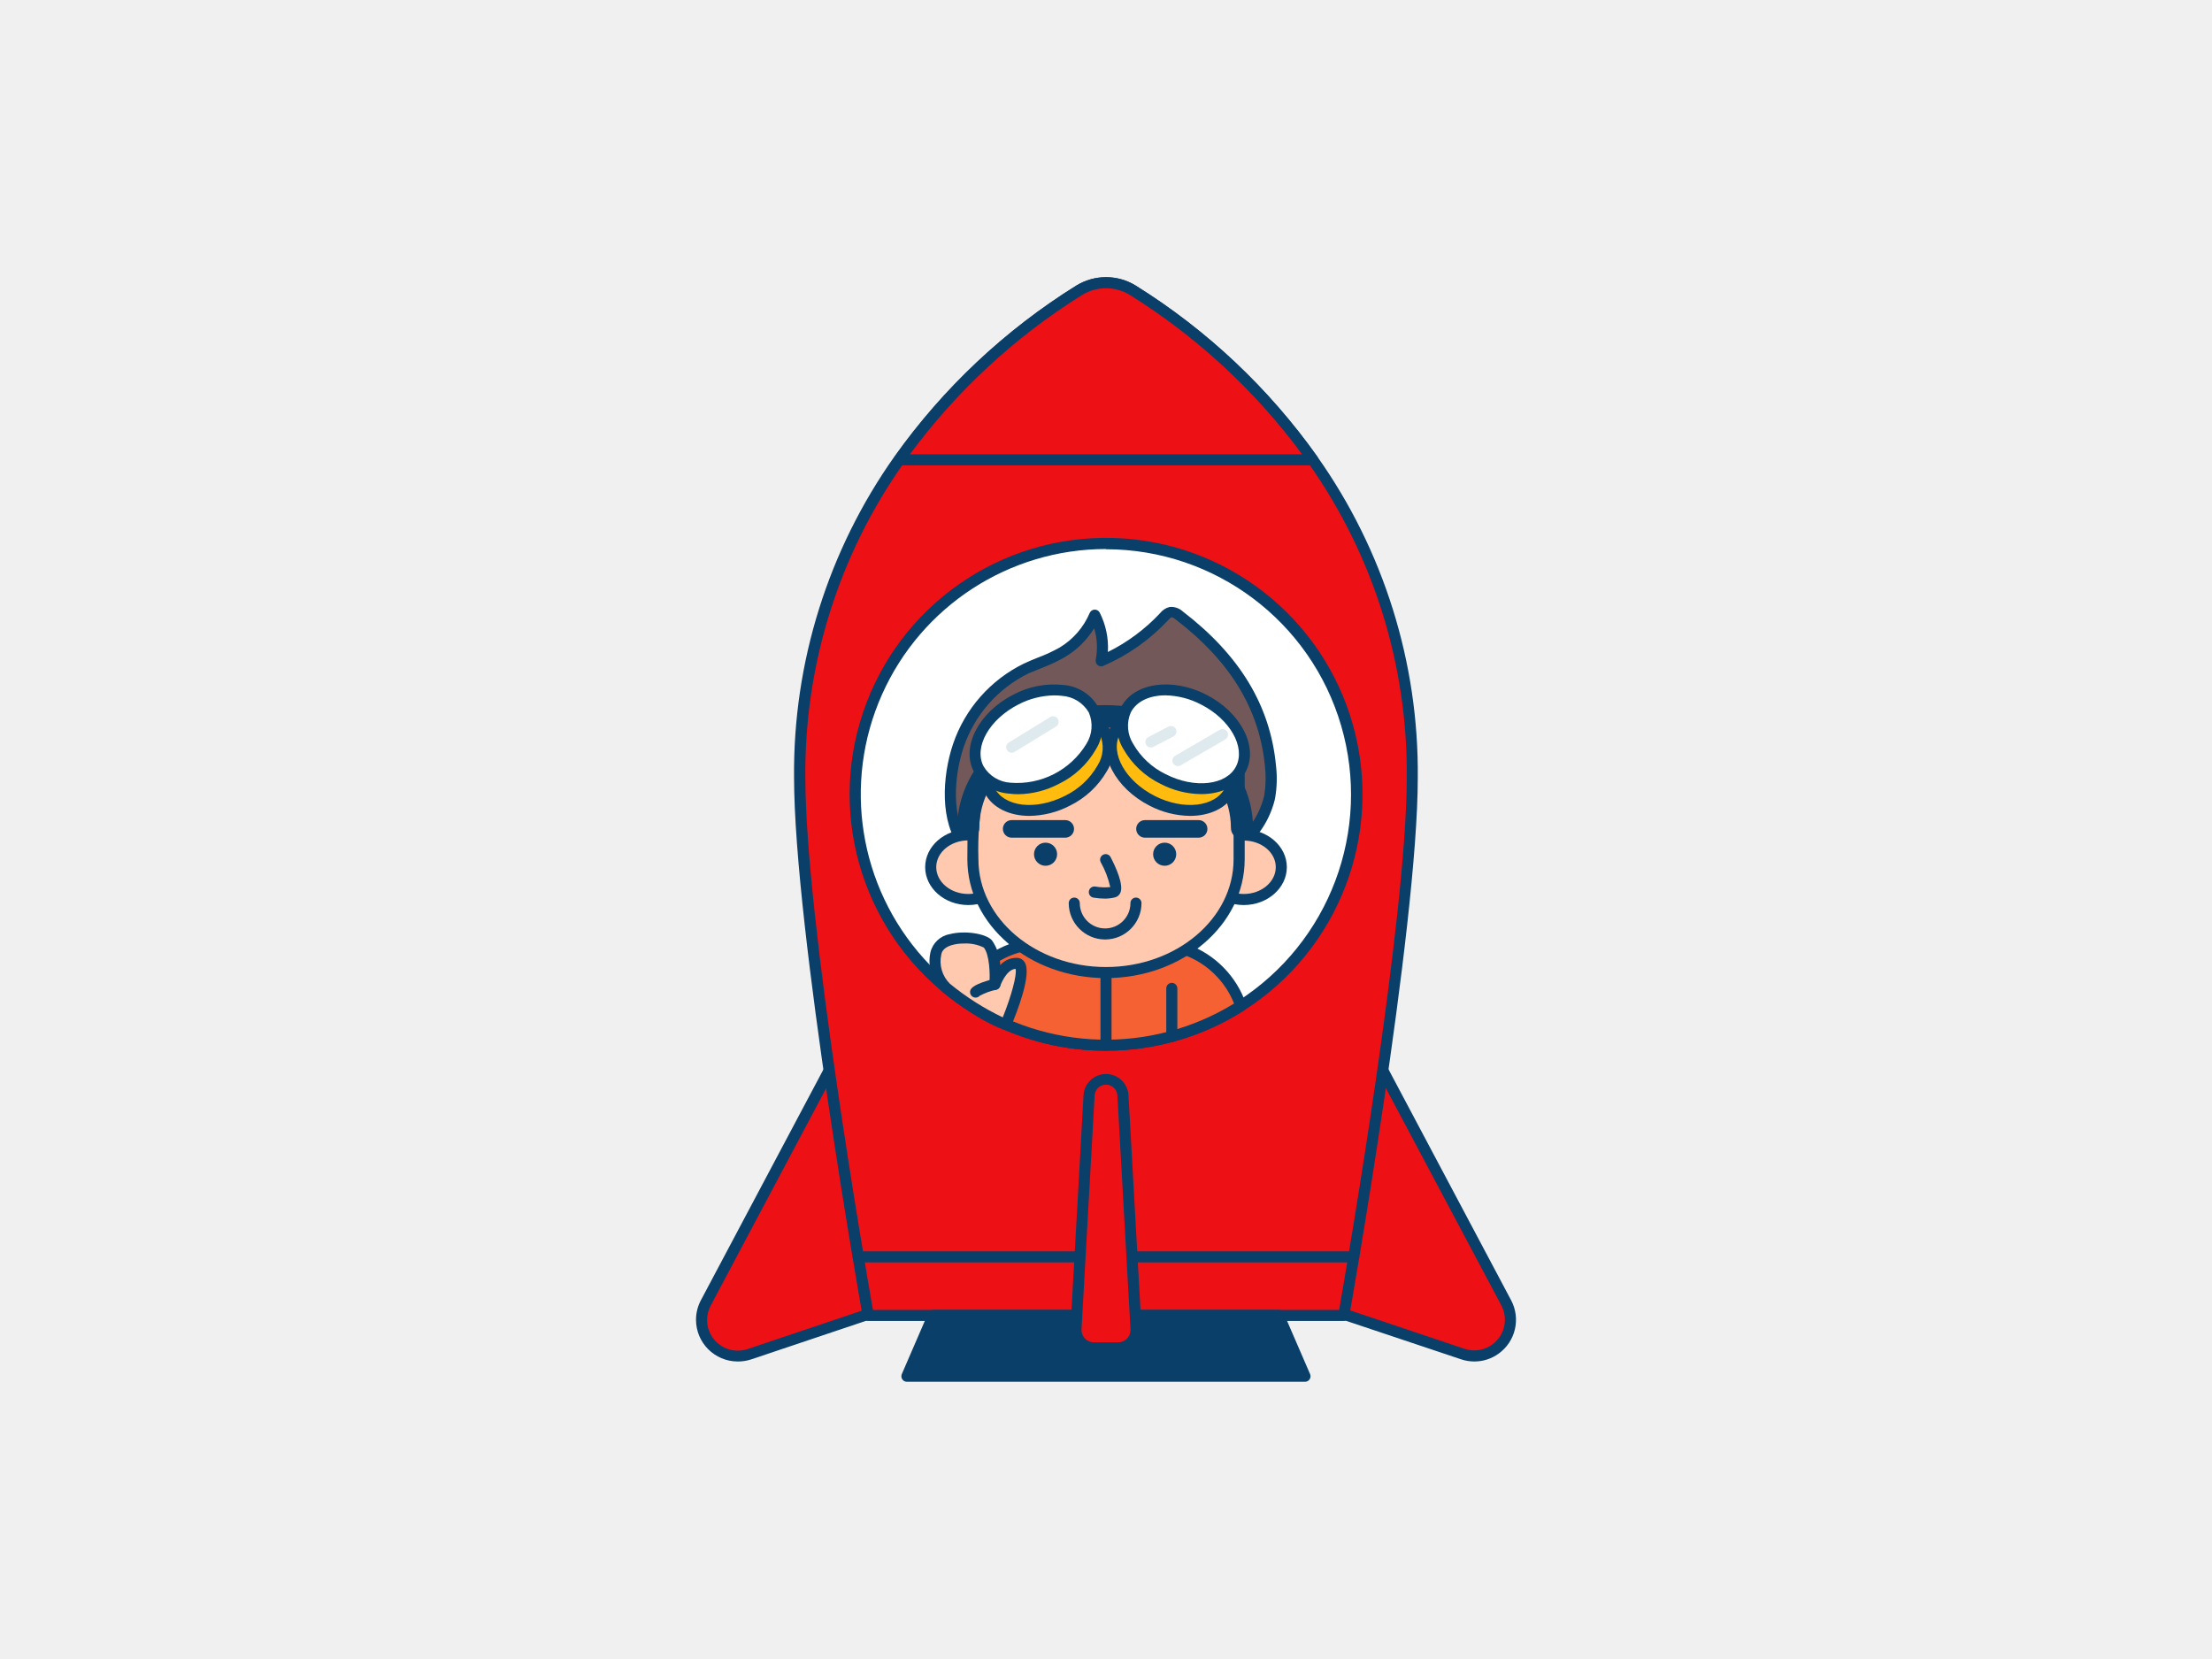
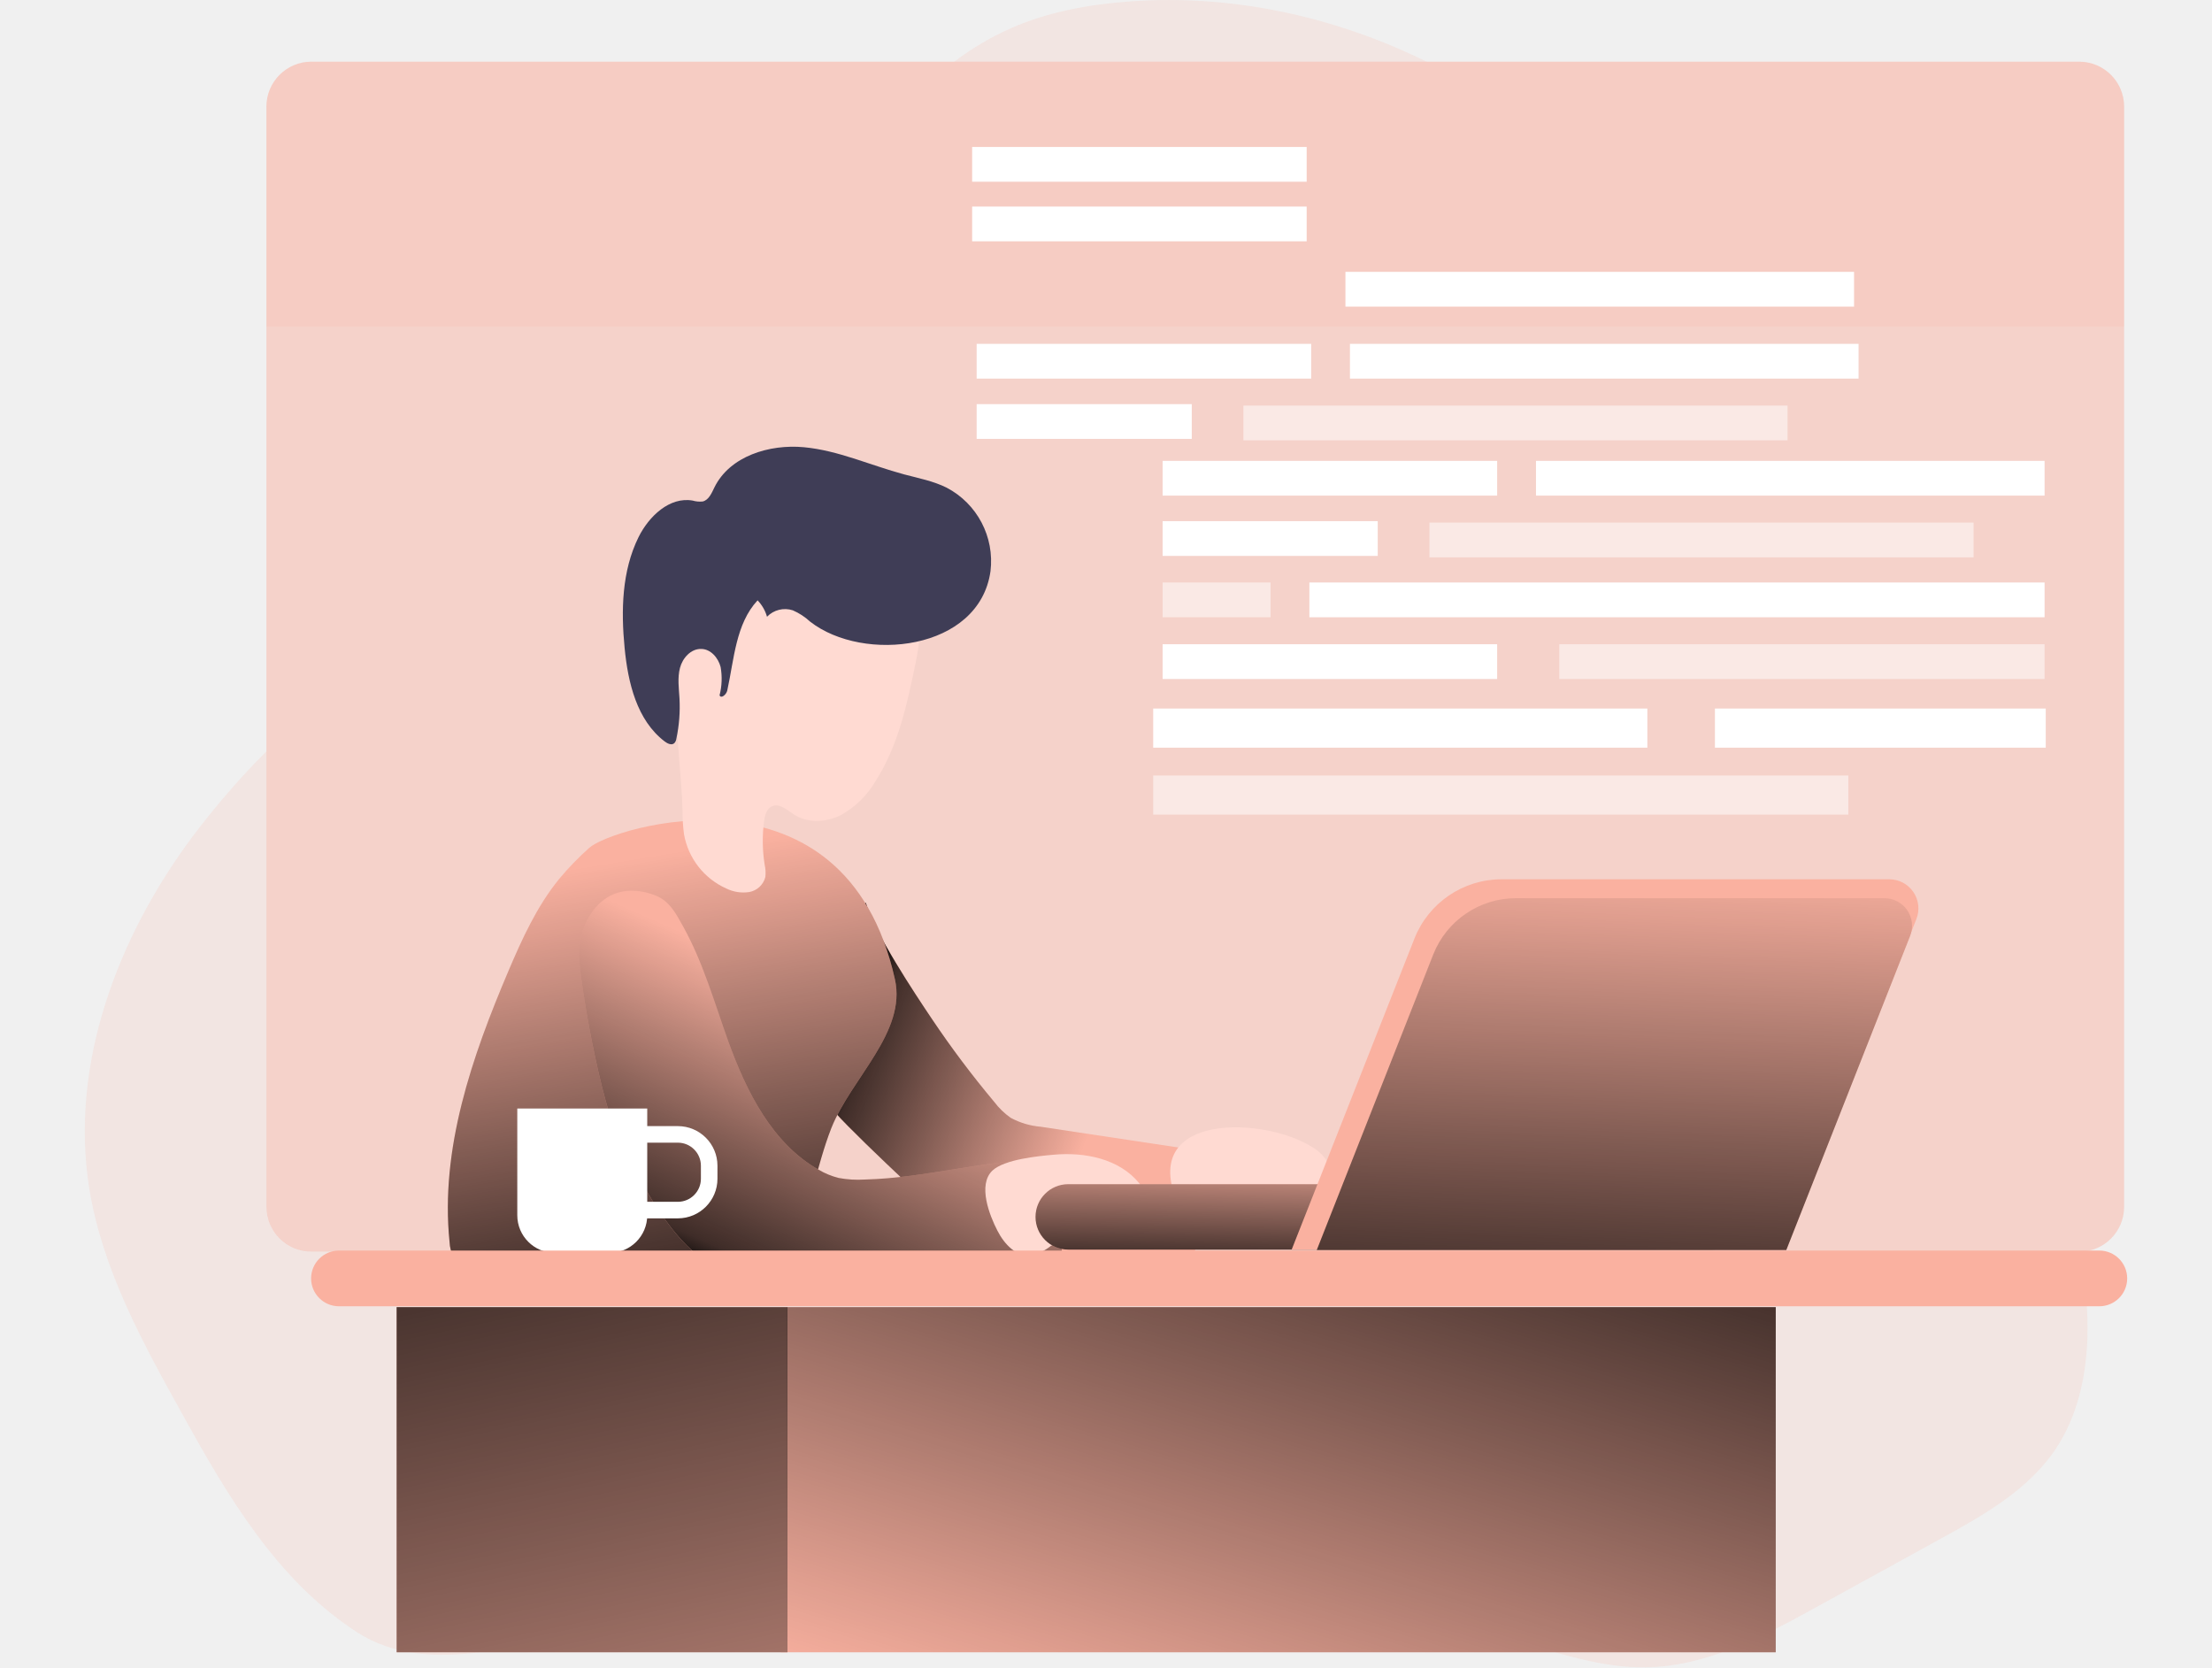
- <svg xmlns="http://www.w3.org/2000/svg" viewBox="0 0 400 300">
-   <g id="_319_rocket_boy_outline" data-name="#319_rocket_boy_outline">
-     <path d="M157.64,179.08l-30,56.5a6.59,6.59,0,0,0-.77,3.07h0a6.54,6.54,0,0,0,8.63,6.2L158.8,237Z" fill="#ed1015" />
-     <path d="M133.38,246.2a7.55,7.55,0,0,1-7.52-7.55,7.56,7.56,0,0,1,.89-3.54l30-56.5a1,1,0,0,1,1.89.45L159.8,237a1,1,0,0,1-.68,1l-23.31,7.83A7.59,7.59,0,0,1,133.38,246.2ZM156.72,183l-28.21,53.1a5.63,5.63,0,0,0-.65,2.6,5.55,5.55,0,0,0,7.31,5.26l22.62-7.6Z" fill="#093f68" />
-     <path d="M242.36,179.08l30,56.5a6.59,6.59,0,0,1,.77,3.07h0a6.54,6.54,0,0,1-8.63,6.2L241.2,237Z" fill="#ed1015" />
-     <path d="M266.62,246.2a7.59,7.59,0,0,1-2.43-.4L240.88,238a1,1,0,0,1-.68-1l1.16-57.94a1,1,0,0,1,1.89-.45l30,56.5a7.53,7.53,0,0,1-2.25,9.67A7.48,7.48,0,0,1,266.62,246.2Zm-24.41-9.89,22.62,7.6a5.55,5.55,0,0,0,7.31-5.26,5.63,5.63,0,0,0-.65-2.6L243.28,183Z" fill="#093f68" />
-     <path d="M255.38,140.54c0,27.57-12.39,97.33-12.39,97.33H157s-12.39-69.76-12.39-97.33a98.05,98.05,0,0,1,18-57.39,113.7,113.7,0,0,1,32.53-30.64,9.28,9.28,0,0,1,9.74,0A113.7,113.7,0,0,1,237.4,83.15,98.05,98.05,0,0,1,255.38,140.54Z" fill="#ed1015" />
-     <path d="M243,238.87H157a1,1,0,0,1-1-.83c-.13-.69-12.41-70.16-12.41-97.5a98.94,98.94,0,0,1,18.16-58A114.69,114.69,0,0,1,194.6,51.66a10.25,10.25,0,0,1,10.8,0,114.69,114.69,0,0,1,32.82,30.92,98.94,98.94,0,0,1,18.16,58c0,27.34-12.28,96.81-12.41,97.5A1,1,0,0,1,243,238.87Zm-85.14-2h84.3c1.39-8,12.23-70.78,12.23-96.33a97,97,0,0,0-17.8-56.81,112.56,112.56,0,0,0-32.23-30.37,8.26,8.26,0,0,0-8.7,0,112.56,112.56,0,0,0-32.23,30.37,97,97,0,0,0-17.8,56.81C145.62,166.09,156.46,228.92,157.85,236.87Z" fill="#093f68" />
-     <path d="M244.8,228.28H155.2a1,1,0,0,1,0-2h89.6a1,1,0,0,1,0,2Z" fill="#093f68" />
-     <polygon points="235.99 248.87 164.01 248.87 168.77 237.87 231.23 237.87 235.99 248.87" fill="#093f68" />
-     <path d="M236,249.87H164a1,1,0,0,1-.84-.45,1,1,0,0,1-.08-.95l4.76-11a1,1,0,0,1,.92-.6h62.46a1,1,0,0,1,.92.6l4.76,11a1,1,0,0,1-.08.95A1,1,0,0,1,236,249.87Zm-70.46-2h68.94l-3.9-9H169.42Z" fill="#093f68" />
-     <path d="M245.36,143.68A45.36,45.36,0,1,1,200,98.32,45.31,45.31,0,0,1,245.36,143.68Z" fill="#fff" />
-     <path d="M200,190a46.1,46.1,0,0,1-17-3.22,47,47,0,0,1-10.06-5.5,46.37,46.37,0,1,1,52,1.45,45.57,45.57,0,0,1-10.61,5A46.14,46.14,0,0,1,200,190Zm0-90.72a44.36,44.36,0,1,0,13.69,86.56,43.44,43.44,0,0,0,10.15-4.8A44.35,44.35,0,0,0,200,99.32Z" fill="#093f68" />
-     <path d="M200,189a45.14,45.14,0,0,1-26.48-8.53,16.4,16.4,0,0,1,11.12-9.36,16.67,16.67,0,0,1,4-.45l20.33.08a16,16,0,0,1,5.52,1,16.4,16.4,0,0,1,9.94,10.16,44.88,44.88,0,0,1-10.38,4.9A45.34,45.34,0,0,1,200,189Z" fill="#f56132" />
-     <path d="M200,190a46.1,46.1,0,0,1-17-3.22,47,47,0,0,1-10.06-5.5,1,1,0,0,1-.33-1.21,17.44,17.44,0,0,1,11.81-9.93,17.61,17.61,0,0,1,4.19-.48l20.32.08a17,17,0,0,1,5.87,1.05,17.48,17.48,0,0,1,10.53,10.78,1,1,0,0,1-.4,1.16A46.31,46.31,0,0,1,200,190Zm-25.22-9.87a44.29,44.29,0,0,0,48.38,1.34,15.48,15.48,0,0,0-9.06-8.8,15.09,15.09,0,0,0-5.19-.93l-20.32-.08a16.26,16.26,0,0,0-3.71.43A15.44,15.44,0,0,0,174.78,180.17Z" fill="#093f68" />
-     <path d="M229.62,144a19.72,19.72,0,0,0,.12-5.48c-1.11-11.57-7.51-20.31-16.45-27.17a2.17,2.17,0,0,0-1.62-.62,2.23,2.23,0,0,0-1.17.83,34,34,0,0,1-11.38,8,12.91,12.91,0,0,0-1.15-8.33,14.43,14.43,0,0,1-5.82,6.7c-2.06,1.23-4.4,1.93-6.58,3a24.06,24.06,0,0,0-12.28,14c-1.74,5.2-2.46,13.32,1.16,17.88a14.12,14.12,0,0,0,5.48,3.9c6.73,3,14.39,3.17,21.7,2.29,3.51-.42,6.89-1.28,10.37-1.51a22.81,22.81,0,0,0,10.55-3.54,15.6,15.6,0,0,0,7-9.52C229.57,144.23,229.6,144.09,229.62,144Z" fill="#725858" />
-     <path d="M194.42,160.39a36.32,36.32,0,0,1-14.89-2.84,14.85,14.85,0,0,1-5.86-4.19c-3.71-4.68-3.34-12.82-1.33-18.82A25.23,25.23,0,0,1,185.14,120c.86-.41,1.73-.76,2.58-1.1a27.61,27.61,0,0,0,3.92-1.82,13.39,13.39,0,0,0,5.41-6.23,1,1,0,0,1,.89-.61,1,1,0,0,1,.93.55,13.94,13.94,0,0,1,1.47,7.11,33,33,0,0,0,9.42-7,3.2,3.2,0,0,1,1.73-1.14,3.11,3.11,0,0,1,2.41.82c10.29,7.9,15.8,17,16.84,27.86a20.32,20.32,0,0,1-.14,5.76h0l-.08.42a16.65,16.65,0,0,1-7.42,10.16,24.08,24.08,0,0,1-11,3.69,55,55,0,0,0-6,.82c-1.41.25-2.88.5-4.36.68A61.57,61.57,0,0,1,194.42,160.39Zm3.44-46.78a15.49,15.49,0,0,1-5.19,5.15,29,29,0,0,1-4.2,2c-.82.33-1.67.68-2.47,1a23.2,23.2,0,0,0-11.76,13.4c-1.78,5.31-2.23,12.88,1,17a13,13,0,0,0,5.09,3.6c5.71,2.52,12.64,3.25,21.18,2.22,1.43-.18,2.87-.43,4.26-.67a58.37,58.37,0,0,1,6.17-.85A21.91,21.91,0,0,0,222,153a14.59,14.59,0,0,0,6.55-8.89l.08-.38a18.65,18.65,0,0,0,.11-5.2c-1-10.26-6.24-18.92-16.07-26.46-.41-.32-.68-.47-.83-.44s-.42.32-.62.53a34.87,34.87,0,0,1-11.72,8.26,1,1,0,0,1-1-.14,1,1,0,0,1-.35-1A11.83,11.83,0,0,0,197.86,113.61ZM229.62,144h0Z" fill="#093f68" />
-     <ellipse cx="224.91" cy="156.81" rx="6.78" ry="5.85" fill="#ffc9b0" />
-     <path d="M224.91,163.66c-4.29,0-7.78-3.07-7.78-6.85s3.49-6.84,7.78-6.84,7.79,3.07,7.79,6.84S229.2,163.66,224.91,163.66Zm0-11.69c-3.19,0-5.78,2.17-5.78,4.84s2.59,4.85,5.78,4.85,5.79-2.18,5.79-4.85S228.1,152,224.91,152Z" fill="#093f68" />
-     <ellipse cx="175.09" cy="156.81" rx="6.78" ry="5.85" fill="#ffc9b0" />
-     <path d="M175.09,163.66c-4.29,0-7.79-3.07-7.79-6.85s3.5-6.84,7.79-6.84,7.78,3.07,7.78,6.84S179.38,163.66,175.09,163.66Zm0-11.69c-3.19,0-5.79,2.17-5.79,4.84s2.6,4.85,5.79,4.85,5.78-2.18,5.78-4.85S178.28,152,175.09,152Z" fill="#093f68" />
-     <path d="M214.64,139.49a26.48,26.48,0,0,1-8.53-1.66,43.83,43.83,0,0,1-11.11-7c-2.21,5.14-8.33,8.16-14,10.75-1.21.56-2.79,1.09-3.87.37-1.17,4.29-1.2,9-1.2,13.4,0,11.3,10.78,20.47,24.07,20.47s24.07-9.17,24.07-20.47V139.5C220.94,139.49,217.76,139.64,214.64,139.49Z" fill="#ffc9b0" />
-     <path d="M200,176.87c-13.82,0-25.07-9.63-25.07-21.47,0-4.06,0-9.11,1.24-13.67a1,1,0,0,1,.62-.67,1,1,0,0,1,.9.11c.52.34,1.49.2,2.9-.45,6-2.73,11.48-5.56,13.49-10.24a1,1,0,0,1,1.54-.38,43.5,43.5,0,0,0,10.86,6.8,25.3,25.3,0,0,0,8.21,1.59h0c2,.1,4.11.07,6.13,0,1.09,0,2.16,0,3.26,0a1,1,0,0,1,1,1v15.9C225.07,167.24,213.83,176.87,200,176.87Zm-22.16-33.56a56,56,0,0,0-.91,12.09c0,10.73,10.35,19.47,23.07,19.47s23.07-8.74,23.07-19.47V140.5q-1.11,0-2.22,0c-2,0-4.18.06-6.26,0h0a27,27,0,0,1-8.85-1.74,42.38,42.38,0,0,1-10.4-6.32c-2.59,4.63-8.06,7.43-13.92,10.11A6.62,6.62,0,0,1,177.84,143.31Z" fill="#093f68" />
-     <path d="M224.59,151.73a2,2,0,0,1-2-2c0-10-10.2-18.22-22.75-18.22s-22.75,8.17-22.75,18.22a2,2,0,0,1-4,0c0-12.25,12-22.22,26.75-22.22s26.75,10,26.75,22.22A2,2,0,0,1,224.59,151.73Z" fill="#093f68" />
-     <ellipse cx="189.37" cy="137.62" rx="11.69" ry="8.06" transform="translate(-41.84 100.97) rotate(-27)" fill="#ffbc0e" />
-     <path d="M186.17,147.54c-3.62,0-6.73-1.45-8.11-4.16-2.27-4.45,1-10.66,7.19-13.83a15.6,15.6,0,0,1,9-1.75,8,8,0,0,1,6.39,4.06h0a8,8,0,0,1-.47,7.57,15.7,15.7,0,0,1-6.72,6.27A16.31,16.31,0,0,1,186.17,147.54Zm6.41-17.85a14.27,14.27,0,0,0-6.42,1.64c-5.25,2.67-8.08,7.67-6.32,11.14s7.48,4.12,12.73,1.45a13.62,13.62,0,0,0,5.87-5.45,6,6,0,0,0,.45-5.7h0a6.07,6.07,0,0,0-4.88-3A11.09,11.09,0,0,0,192.58,129.69Z" fill="#093f68" />
-     <ellipse cx="187.36" cy="133.69" rx="11.69" ry="8.06" transform="translate(-40.27 99.63) rotate(-27)" fill="#fff" />
-     <path d="M184.14,143.62a11.57,11.57,0,0,1-1.68-.11,8,8,0,0,1-6.4-4.06c-2.27-4.45.95-10.66,7.19-13.84a15.65,15.65,0,0,1,9-1.75,8,8,0,0,1,6.4,4.07h0a8,8,0,0,1-.47,7.56,15.59,15.59,0,0,1-6.72,6.27A16.34,16.34,0,0,1,184.14,143.62Zm6.44-17.87a14.4,14.4,0,0,0-6.42,1.64c-5.25,2.68-8.09,7.68-6.32,11.15a6.07,6.07,0,0,0,4.88,3,14.67,14.67,0,0,0,13.72-7,6.11,6.11,0,0,0,.45-5.71h0a6.1,6.1,0,0,0-4.88-3A9.63,9.63,0,0,0,190.58,125.75Z" fill="#093f68" />
-     <ellipse cx="212" cy="137.62" rx="8.06" ry="11.69" transform="translate(-6.87 264.04) rotate(-63)" fill="#ffbc0e" />
-     <path d="M215.2,147.54a16.31,16.31,0,0,1-7.31-1.84c-6.24-3.18-9.47-9.39-7.2-13.84h0c2.27-4.45,9.19-5.49,15.43-2.31s9.46,9.38,7.19,13.83C221.93,146.09,218.82,147.54,215.2,147.54Zm-12.72-14.77c-1.77,3.47,1.06,8.47,6.31,11.15s11,2,12.74-1.45-1.07-8.47-6.32-11.14-11-2-12.73,1.44Z" fill="#093f68" />
-     <ellipse cx="214" cy="133.69" rx="8.06" ry="11.69" transform="translate(-2.27 263.68) rotate(-63)" fill="#fff" />
-     <path d="M217.2,143.6a16.18,16.18,0,0,1-7.31-1.84,15.59,15.59,0,0,1-6.72-6.27,8,8,0,0,1-.47-7.56h0c2.27-4.46,9.19-5.49,15.42-2.32s9.46,9.39,7.19,13.84C223.93,142.16,220.83,143.6,217.2,143.6Zm-6.46-17.86c-2.85,0-5.23,1.07-6.26,3.09h0a6.11,6.11,0,0,0,.45,5.71A13.6,13.6,0,0,0,210.8,140c5.25,2.68,11,2,12.73-1.44s-1.07-8.47-6.32-11.15A14.47,14.47,0,0,0,210.74,125.74Zm-7.15,2.64h0Z" fill="#093f68" />
-     <circle cx="189.07" cy="154.47" r="2.09" fill="#093f68" />
-     <circle cx="210.61" cy="154.47" r="2.09" fill="#093f68" />
-     <path d="M199.83,162.5a13,13,0,0,1-2.1-.18,1,1,0,0,1,.35-2,10,10,0,0,0,2.69.09,16.6,16.6,0,0,0-1.72-4.49,1,1,0,0,1,1.78-.93c.93,1.8,2.41,5,1.77,6.45a1.44,1.44,0,0,1-1,.84A7.53,7.53,0,0,1,199.83,162.5Z" fill="#093f68" />
-     <path d="M199.84,169.89a6.59,6.59,0,0,1-6.58-6.58,1,1,0,0,1,2,0,4.58,4.58,0,1,0,9.16,0,1,1,0,0,1,2,0A6.59,6.59,0,0,1,199.84,169.89Z" fill="#093f68" />
-     <path d="M192.63,151.48h-9.69a1.59,1.59,0,1,1,0-3.18h9.69a1.59,1.59,0,1,1,0,3.18Z" fill="#093f68" />
-     <path d="M216.75,151.48h-9.7a1.59,1.59,0,1,1,0-3.18h9.7a1.59,1.59,0,0,1,0,3.18Z" fill="#093f68" />
-     <path d="M181.87,185.27s4.63-10.92,2-11.07-4,3.8-4,3.8.45-5.26-1.29-7.3c-1-1.23-8.67-2.2-9.4,1.75a6.76,6.76,0,0,0,1.88,6.19S176.82,183.41,181.87,185.27Z" fill="#ffc9b0" />
-     <path d="M181.87,186.27a1,1,0,0,1-.34-.06c-5.16-1.9-10.83-6.61-11.07-6.81a7.72,7.72,0,0,1-2.22-7.14,4.36,4.36,0,0,1,3.49-3.33c2.65-.71,6.58-.13,7.65,1.12a8.41,8.41,0,0,1,1.5,4.47,3.89,3.89,0,0,1,3.05-1.31,1.67,1.67,0,0,1,1.37.81c1.3,2.09-1.32,8.84-2.51,11.64A1,1,0,0,1,181.87,186.27Zm-7.59-15.65a7.5,7.5,0,0,0-2.29.32c-1.57.51-1.73,1.4-1.78,1.69a5.69,5.69,0,0,0,1.55,5.25,47,47,0,0,0,9.57,6.09c1.58-3.92,2.6-7.76,2.32-8.77-1.71.09-2.78,3.09-2.8,3.12a1,1,0,0,1-1.15.66,1,1,0,0,1-.79-1.06c.16-1.88,0-5.32-1-6.57A7.31,7.31,0,0,0,174.28,170.62Z" fill="#093f68" />
-     <path d="M211.9,188.45a1,1,0,0,1-1-1v-8.72a1,1,0,0,1,2,0v8.72A1,1,0,0,1,211.9,188.45Z" fill="#093f68" />
-     <path d="M200,190a1,1,0,0,1-1-1V175.87a1,1,0,0,1,2,0V189A1,1,0,0,1,200,190Z" fill="#093f68" />
-     <path d="M179.91,178s-2.9.73-3.48,1.39" fill="#ffc9b0" />
-     <path d="M176.42,180.4a1,1,0,0,1-.74-1.68c.69-.77,2.79-1.39,4-1.69a1,1,0,1,1,.49,1.94,11.25,11.25,0,0,0-3,1.09A1,1,0,0,1,176.42,180.4Z" fill="#093f68" />
-     <path d="M182.94,136.12a1,1,0,0,1-.52-1.85l7.49-4.6a1,1,0,1,1,1.05,1.71l-7.5,4.6A1,1,0,0,1,182.94,136.12Z" fill="#dfeaef" />
-     <path d="M213,138.53a1,1,0,0,1-.86-.49,1,1,0,0,1,.36-1.37l8.1-4.71a1,1,0,0,1,1,1.73l-8.1,4.71A1,1,0,0,1,213,138.53Z" fill="#dfeaef" />
-     <path d="M208.12,135.17a1,1,0,0,1-.47-1.88l3.57-1.86a1,1,0,1,1,.92,1.77l-3.56,1.86A1,1,0,0,1,208.12,135.17Z" fill="#dfeaef" />
-     <path d="M237.4,83.15H162.6a113.7,113.7,0,0,1,32.53-30.64,9.28,9.28,0,0,1,9.74,0A113.7,113.7,0,0,1,237.4,83.15Z" fill="#ed1015" />
-     <path d="M237.4,84.15H162.6a1,1,0,0,1-.89-.54,1,1,0,0,1,.07-1A114.69,114.69,0,0,1,194.6,51.66a10.25,10.25,0,0,1,10.8,0,114.69,114.69,0,0,1,32.82,30.92,1,1,0,0,1,.07,1A1,1,0,0,1,237.4,84.15Zm-72.86-2h70.92a113,113,0,0,0-31.11-28.79,8.26,8.26,0,0,0-8.7,0A113,113,0,0,0,164.54,82.15Z" fill="#093f68" />
-     <path d="M200,195.14h0a3.05,3.05,0,0,1,3.06,2.89l2.37,42.33a3.24,3.24,0,0,1-3.24,3.38h-4.38a3.24,3.24,0,0,1-3.24-3.38L196.94,198A3.05,3.05,0,0,1,200,195.14Z" fill="#ed1015" />
-     <path d="M202.19,244.74h-4.38a4.24,4.24,0,0,1-4.24-4.43L195.94,198a4.07,4.07,0,0,1,8.12,0l2.37,42.33a4.24,4.24,0,0,1-4.24,4.44ZM200,196.14a2.06,2.06,0,0,0-2.06,1.94l-2.37,42.33a2.24,2.24,0,0,0,2.24,2.33h4.38a2.24,2.24,0,0,0,2.24-2.34l-2.37-42.32A2.06,2.06,0,0,0,200,196.14Z" fill="#093f68" />
-   </g>
+ <svg xmlns="http://www.w3.org/2000/svg" xmlns:xlink="http://www.w3.org/1999/xlink" id="Layer_1" data-name="Layer 1" viewBox="0 0 407.22 332.41" width="406" height="306" class="illustration styles_illustrationTablet__1DWOa">
+   <defs>
+     <linearGradient id="linear-gradient" x1="154.44" y1="220.63" x2="204.69" y2="239.78" gradientUnits="userSpaceOnUse">
+       <stop offset="0.01" />
+       <stop offset="0.12" stop-opacity="0.75" />
+       <stop offset="1" stop-opacity="0" />
+     </linearGradient>
+     <linearGradient id="linear-gradient-2" x1="128.92" y1="276.06" x2="113.67" y2="184.09" xlink:href="#linear-gradient" />
+     <linearGradient id="linear-gradient-3" x1="134.36" y1="270.94" x2="159.48" y2="214.41" xlink:href="#linear-gradient" />
+     <linearGradient id="linear-gradient-4" x1="262.98" y1="213.1" x2="219.92" y2="357.78" xlink:href="#linear-gradient" />
+     <linearGradient id="linear-gradient-5" x1="85.31" y1="219.96" x2="127.03" y2="417.81" xlink:href="#linear-gradient" />
+     <linearGradient id="linear-gradient-6" x1="264.92" y1="268.06" x2="265.51" y2="240.84" gradientTransform="translate(530.39 510.8) rotate(180)" xlink:href="#linear-gradient" />
+     <linearGradient id="linear-gradient-7" x1="307.69" y1="284.87" x2="311.73" y2="182.58" xlink:href="#linear-gradient" />
+   </defs>
+   <rect x="36.21" y="12.31" width="370.4" height="237.25" rx="8.95" fill="#fab1a0" opacity="0.48" style="isolation: isolate;" />
+   <path d="M404.17,279.66c-.27,7.77-2.05,15.68-6.4,22.12-5.48,8.11-14.38,13.13-23,17.85l-24.44,13.45c-10.71,5.9-22,11.94-34.21,12.11-8.64.13-17-2.72-25.31-5.11C252,328.88,211.12,327.31,171,330.14c-20.55,1.45-41,4-61.36,7.07-16.29,2.42-35.84,10.47-50.53.94-16-10.4-25.82-27.24-34.86-43.59C16.38,280.37,8.4,265.83,5.8,249.82c-4-24.74,5.58-50.15,20.57-70.25a161.15,161.15,0,0,1,14.73-17V253.4a9,9,0,0,0,8.95,9H402.54A70.17,70.17,0,0,1,404.17,279.66Z" transform="translate(-4.89 -12.78)" fill="#fab1a0" opacity="0.18" style="isolation: isolate;" />
+   <path d="M272.47,25.1H178.22a56.62,56.62,0,0,1,11.48-6.76c7.45-3.25,15.57-4.7,23.67-5.28C233.75,11.59,254.19,16.09,272.47,25.1Z" transform="translate(-4.89 -12.78)" fill="#fab1a0" opacity="0.18" style="isolation: isolate;" />
+   <path d="M186.23,232.48a14.62,14.62,0,0,0,3.27,3.16,15.28,15.28,0,0,0,6,1.78l31.92,4.81a1.85,1.85,0,0,1,.89.3,1.82,1.82,0,0,1,.47,1.44,56.17,56.17,0,0,1-2.39,17.66,2.44,2.44,0,0,1-.65,1.24,2.56,2.56,0,0,1-1.46.44c-10.74.91-21.53.62-32.3.33a22,22,0,0,1-5.38-.59c-3-.84-5.45-2.89-7.71-5-4.85-4.51-24.48-22.64-25.67-25.1a67.19,67.19,0,0,1-3.8-10.92c-1-3.6,6.31-4.05,6.16-7.79a24.17,24.17,0,0,1,.92-7.66,13.08,13.08,0,0,1,3.2-5.92c1.1-1-.6-7.78.92-7.86,1.76,6,9.72,18,13.18,23.14A193.68,193.68,0,0,0,186.23,232.48Z" transform="translate(-4.89 -12.78)" fill="#fab1a0" />
+   <path d="M186.23,232.48a14.62,14.62,0,0,0,3.27,3.16,15.28,15.28,0,0,0,6,1.78l31.92,4.81a1.85,1.85,0,0,1,.89.3,1.82,1.82,0,0,1,.47,1.44,56.17,56.17,0,0,1-2.39,17.66,2.44,2.44,0,0,1-.65,1.24,2.56,2.56,0,0,1-1.46.44c-10.74.91-21.53.62-32.3.33a22,22,0,0,1-5.38-.59c-3-.84-5.45-2.89-7.71-5-4.85-4.51-24.48-22.64-25.67-25.1a67.19,67.19,0,0,1-3.8-10.92c-1-3.6,6.31-4.05,6.16-7.79a24.17,24.17,0,0,1,.92-7.66,13.08,13.08,0,0,1,3.2-5.92c1.1-1-.6-7.78.92-7.86,1.76,6,9.72,18,13.18,23.14A193.68,193.68,0,0,0,186.23,232.48Z" transform="translate(-4.89 -12.78)" fill="url(#linear-gradient)" />
+   <path d="M105.46,181.82a58.54,58.54,0,0,0-6,6.2c-4.42,5.43-7.36,11.89-10.1,18.33-7.29,17.14-13.64,35.47-11.75,54a7,7,0,0,0,.88,3.18,6.19,6.19,0,0,0,3.43,2.21c3.51,1.12,7.26,1.17,11,1.2,14.41.13,28.84.26,43.24-.44,2.23-.11,4.59-.28,6.44-1.54a10.44,10.44,0,0,0,3.14-3.93c3.87-7.28,5-15.7,8-23.36,4-10,15-19.09,12.68-29.63C156.5,163.29,110,177.69,105.46,181.82Z" transform="translate(-4.89 -12.78)" fill="#fab1a0" />
+   <path d="M105.46,181.82a58.54,58.54,0,0,0-6,6.2c-4.42,5.43-7.36,11.89-10.1,18.33-7.29,17.14-13.64,35.47-11.75,54a7,7,0,0,0,.88,3.18,6.19,6.19,0,0,0,3.43,2.21c3.51,1.12,7.26,1.17,11,1.2,14.41.13,28.84.26,43.24-.44,2.23-.11,4.59-.28,6.44-1.54a10.44,10.44,0,0,0,3.14-3.93c3.87-7.28,5-15.7,8-23.36,4-10,15-19.09,12.68-29.63C156.5,163.29,110,177.69,105.46,181.82Z" transform="translate(-4.89 -12.78)" fill="url(#linear-gradient-2)" />
+   <path d="M170.58,144.75c-1.69,8.21-3.46,16.64-8,23.71a18.36,18.36,0,0,1-6.93,6.82c-2.93,1.47-6.65,1.67-9.39-.13-1.37-.89-2.87-2.29-4.36-1.63-1.08.49-1.43,1.83-1.58,3a30.2,30.2,0,0,0,.12,8.65,7.31,7.31,0,0,1,.14,2.46,4.06,4.06,0,0,1-3.25,3,7.75,7.75,0,0,1-4.53-.71,14.64,14.64,0,0,1-8.44-10.82,35.06,35.06,0,0,1-.3-4.8c-.19-7.12-1.32-14.21-1.09-21.32s2-14.51,6.83-19.76a31.12,31.12,0,0,1,9.76-6.76c5.45-2.6,11.53-4.43,17.49-3.48a16.62,16.62,0,0,1,11.57,7.72C171.74,135.49,171.75,139.06,170.58,144.75Z" transform="translate(-4.89 -12.78)" fill="#ffdad2" />
+   <path d="M185.47,126.66A16.55,16.55,0,0,0,176.72,110c-2.65-1.32-5.6-1.88-8.46-2.64-6.7-1.8-13.13-4.78-20-5.42s-14.77,1.77-17.83,8c-.56,1.14-1.11,2.52-2.34,2.82a5.13,5.13,0,0,1-2-.18c-4.59-.81-8.72,3.11-10.79,7.28-3.34,6.75-3.51,14.62-2.78,22.11.67,6.93,2.44,14.42,8,18.64.55.42,1.36.8,1.89.35a1.58,1.58,0,0,0,.43-.93,30.4,30.4,0,0,0,.62-8c-.11-2-.43-4.12.09-6.09s2.19-3.84,4.23-3.78c1.89,0,3.41,1.76,3.88,3.6a13.28,13.28,0,0,1-.21,5.64c.3.75,1.35-.15,1.53-.93,1.38-6.28,1.69-13.31,6.05-18a7.73,7.73,0,0,1,1.88,3.27,5,5,0,0,1,5.15-1.28,12.24,12.24,0,0,1,3.44,2.25C160.12,145,183.24,142.54,185.47,126.66Z" transform="translate(-4.89 -12.78)" fill="#3f3d56" />
+   <path d="M108.52,192.06c-3.36,2.44-5,6.73-5.1,10.87s4.28,30.41,8.41,37.87c3.2,5.8,9.87,20.94,20,25.12,3,1.24,47.35.72,67.93-1.51-.13-4.87-.37-9.74-.69-14.61a2.77,2.77,0,0,0-.55-1.79c-.52-.54-1.26-4.07-2-4.07-12,.05-24.1,3.72-36.1,4a21.12,21.12,0,0,1-5.21-.31,15,15,0,0,1-4-1.64c-9.26-5.24-14.38-15.53-18-25.54-2.77-7.72-5-15.71-9-22.92-1.42-2.57-2.69-5.07-5.49-6.2C115.43,190,111.57,189.85,108.52,192.06Z" transform="translate(-4.89 -12.78)" fill="#fab1a0" />
+   <path d="M108.52,192.06c-3.36,2.44-5,6.73-5.1,10.87s4.28,30.41,8.41,37.87c3.2,5.8,9.87,20.94,20,25.12,3,1.24,47.35.72,67.93-1.51-.13-4.87-.37-9.74-.69-14.61a2.77,2.77,0,0,0-.55-1.79c-.52-.54-1.26-4.07-2-4.07-12,.05-24.1,3.72-36.1,4a21.12,21.12,0,0,1-5.21-.31,15,15,0,0,1-4-1.64c-9.26-5.24-14.38-15.53-18-25.54-2.77-7.72-5-15.71-9-22.92-1.42-2.57-2.69-5.07-5.49-6.2C115.43,190,111.57,189.85,108.52,192.06Z" transform="translate(-4.89 -12.78)" fill="url(#linear-gradient-3)" />
+   <path d="M198,243c6.23-.59,13.15.8,17.1,5.65a3,3,0,0,1,.78,1.6,2.68,2.68,0,0,1-.48,1.51c-2.33,3.87-7.39,4.79-11.64,6.32a30.22,30.22,0,0,0-6.29,3.12,10,10,0,0,1-3.76,1.86c-3,.45-5.49-2.23-6.85-4.91-1.56-3-4-9.16-1-12C188.31,243.9,194.92,243.28,198,243Z" transform="translate(-4.89 -12.78)" fill="#ffdad2" />
+   <path d="M249.59,241.46a8.53,8.53,0,0,1,2.79,2.55,3.67,3.67,0,0,1,.26,3.63,5.05,5.05,0,0,1-1.87,1.68c-5.53,3.29-12.31,3.88-17.91,7A9.73,9.73,0,0,1,229,258a5.33,5.33,0,0,1-4.28-2,13.6,13.6,0,0,1-2.31-4.27C215.86,234.53,240.17,235.46,249.59,241.46Z" transform="translate(-4.89 -12.78)" fill="#ffdad2" />
+   <path d="M86.23,221h25.91a0,0,0,0,1,0,0v21.28a7.5,7.5,0,0,1-7.5,7.5H93.73a7.5,7.5,0,0,1-7.5-7.5V221A0,0,0,0,1,86.23,221Z" fill="#fff" />
+   <path d="M110.39,226.16h7.85a6.25,6.25,0,0,1,6.25,6.25V235a6.25,6.25,0,0,1-6.25,6.25h-7.85a0,0,0,0,1,0,0V226.16A0,0,0,0,1,110.39,226.16Z" fill="none" stroke="#fff" stroke-miterlimit="10" stroke-width="3.3" />
+   <rect x="45.12" y="249.32" width="362.1" height="11.11" rx="5.56" fill="#fab1a0" />
+   <rect x="138.75" y="260.6" width="198.39" height="68.81" fill="#fab1a0" />
+   <rect x="62.17" y="260.6" width="77.93" height="68.81" fill="#fab1a0" />
+   <rect x="140.06" y="260.6" width="197.09" height="68.81" fill="url(#linear-gradient-4)" />
+   <rect x="62.17" y="260.6" width="77.93" height="68.81" fill="url(#linear-gradient-5)" />
+   <path d="M411.49,34.05v43.8H41.1V34.05a9,9,0,0,1,8.95-9H402.54A9,9,0,0,1,411.49,34.05Z" transform="translate(-4.89 -12.78)" fill="#fab1a0" opacity="0.18" style="isolation: isolate;" />
+   <rect x="194.46" y="248.88" width="141.48" height="13.04" rx="6.52" transform="translate(525.5 498.01) rotate(-180)" fill="#fab1a0" />
+   <rect x="194.46" y="248.88" width="141.48" height="13.04" rx="6.52" transform="translate(525.5 498.01) rotate(-180)" fill="url(#linear-gradient-6)" />
+   <path d="M245.51,261.93h98.57l26-65.93a5.8,5.8,0,0,0-5.39-7.92H287.34A18.68,18.68,0,0,0,270,199.9Z" transform="translate(-4.89 -12.78)" fill="#fab1a0" />
+   <path d="M250.52,262h93.62l24.69-62.63a5.5,5.5,0,0,0-5.12-7.52H290.25a17.73,17.73,0,0,0-16.5,11.22Z" transform="translate(-4.89 -12.78)" fill="#fab1a0" />
+   <path d="M250.52,262h93.62l24.69-62.63a5.5,5.5,0,0,0-5.12-7.52H290.25a17.73,17.73,0,0,0-16.5,11.22Z" transform="translate(-4.89 -12.78)" fill="url(#linear-gradient-7)" />
+   <rect x="213.02" y="154.61" width="138.6" height="7.8" fill="#fff" opacity="0.51" />
+   <rect x="213.02" y="141.26" width="98.53" height="7.8" fill="#fff" />
+   <rect x="325.02" y="141.26" width="65.96" height="7.8" fill="#fff" />
+   <rect x="289.34" y="91.88" width="101.41" height="6.93" fill="#fff" />
+   <rect x="268.1" y="104.19" width="108.49" height="6.93" fill="#fff" opacity="0.51" />
+   <rect x="214.9" y="91.88" width="66.7" height="6.93" fill="#fff" />
+   <rect x="244.16" y="116.13" width="146.59" height="6.93" fill="#fff" />
+   <rect x="214.9" y="116.13" width="21.52" height="6.93" fill="#fff" opacity="0.51" />
+   <rect x="293.99" y="128.44" width="96.76" height="6.93" fill="#fff" opacity="0.51" />
+   <rect x="214.9" y="128.44" width="66.7" height="6.93" fill="#fff" />
+   <rect x="214.9" y="103.9" width="42.89" height="6.93" fill="#fff" />
+   <rect x="252.25" y="68.55" width="101.41" height="6.93" fill="#fff" />
+   <rect x="231.01" y="80.86" width="108.49" height="6.93" fill="#fff" opacity="0.51" />
+   <rect x="177.82" y="68.55" width="66.7" height="6.93" fill="#fff" />
+   <rect x="251.35" y="54.2" width="101.41" height="6.93" fill="#fff" />
+   <rect x="176.92" y="41.18" width="66.7" height="6.93" fill="#fff" />
+   <rect x="176.92" y="29.3" width="66.7" height="6.93" fill="#fff" />
+   <rect x="177.82" y="80.57" width="42.89" height="6.93" fill="#fff" />
</svg>
